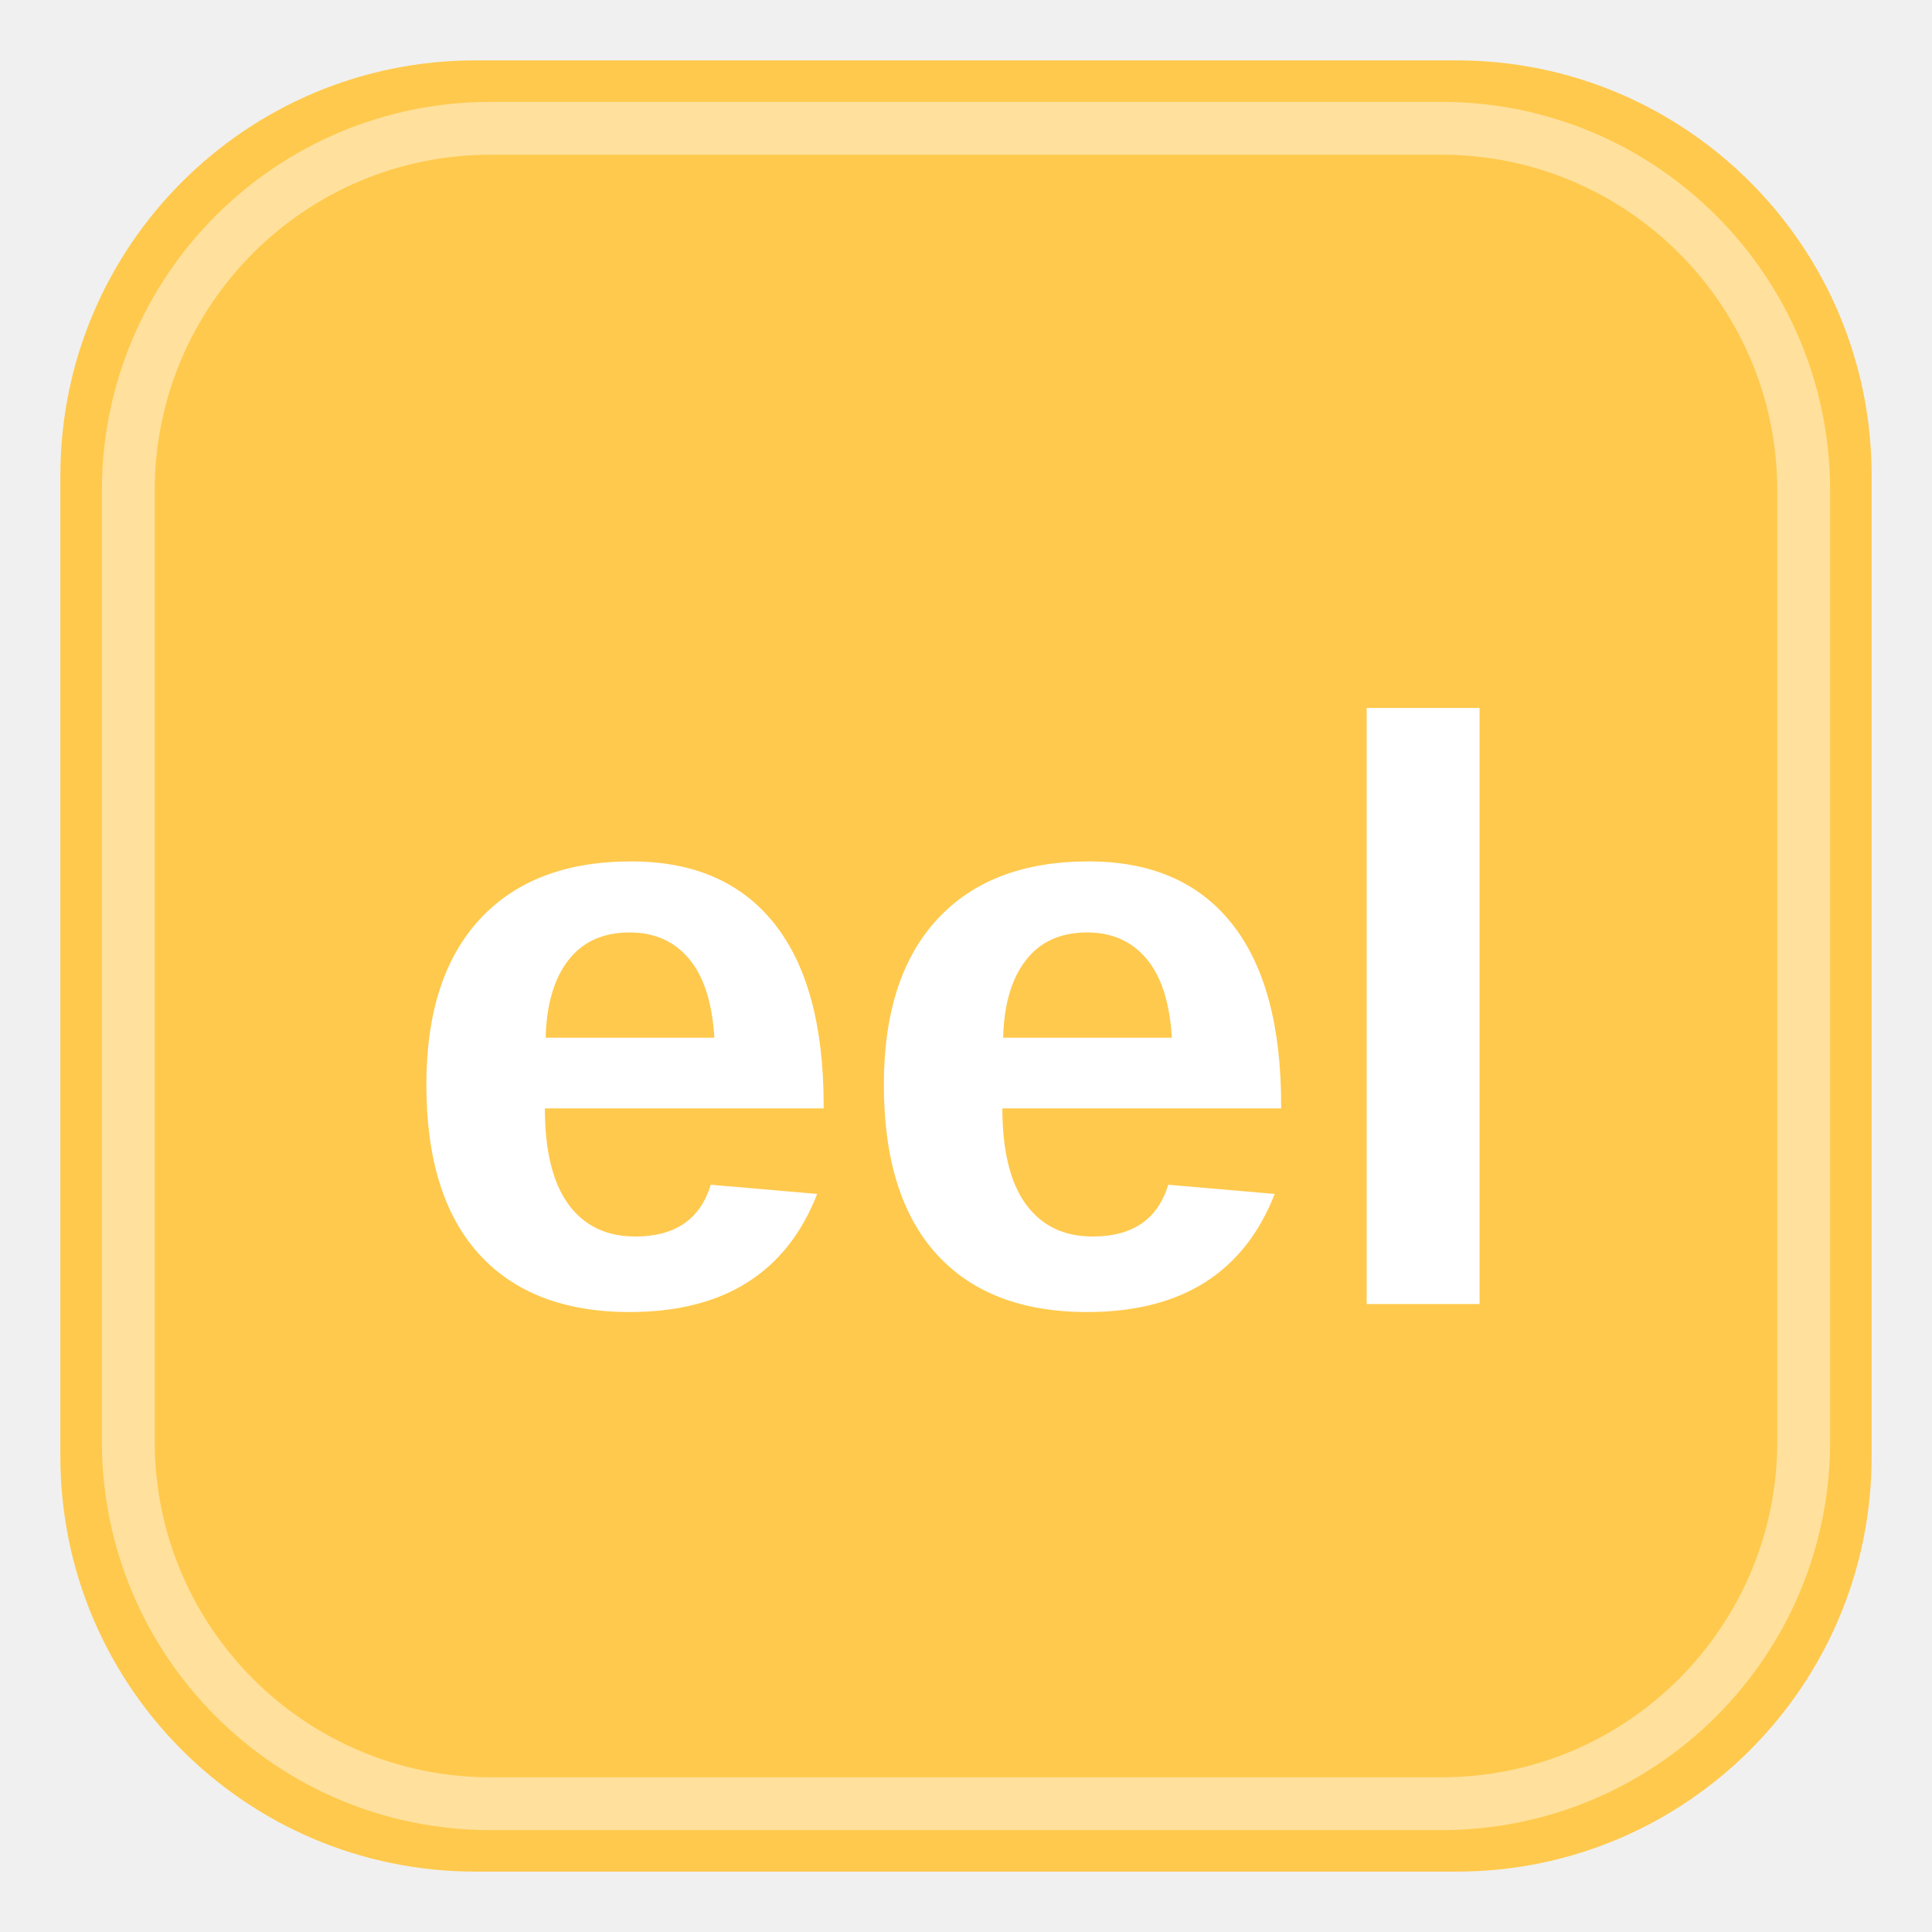
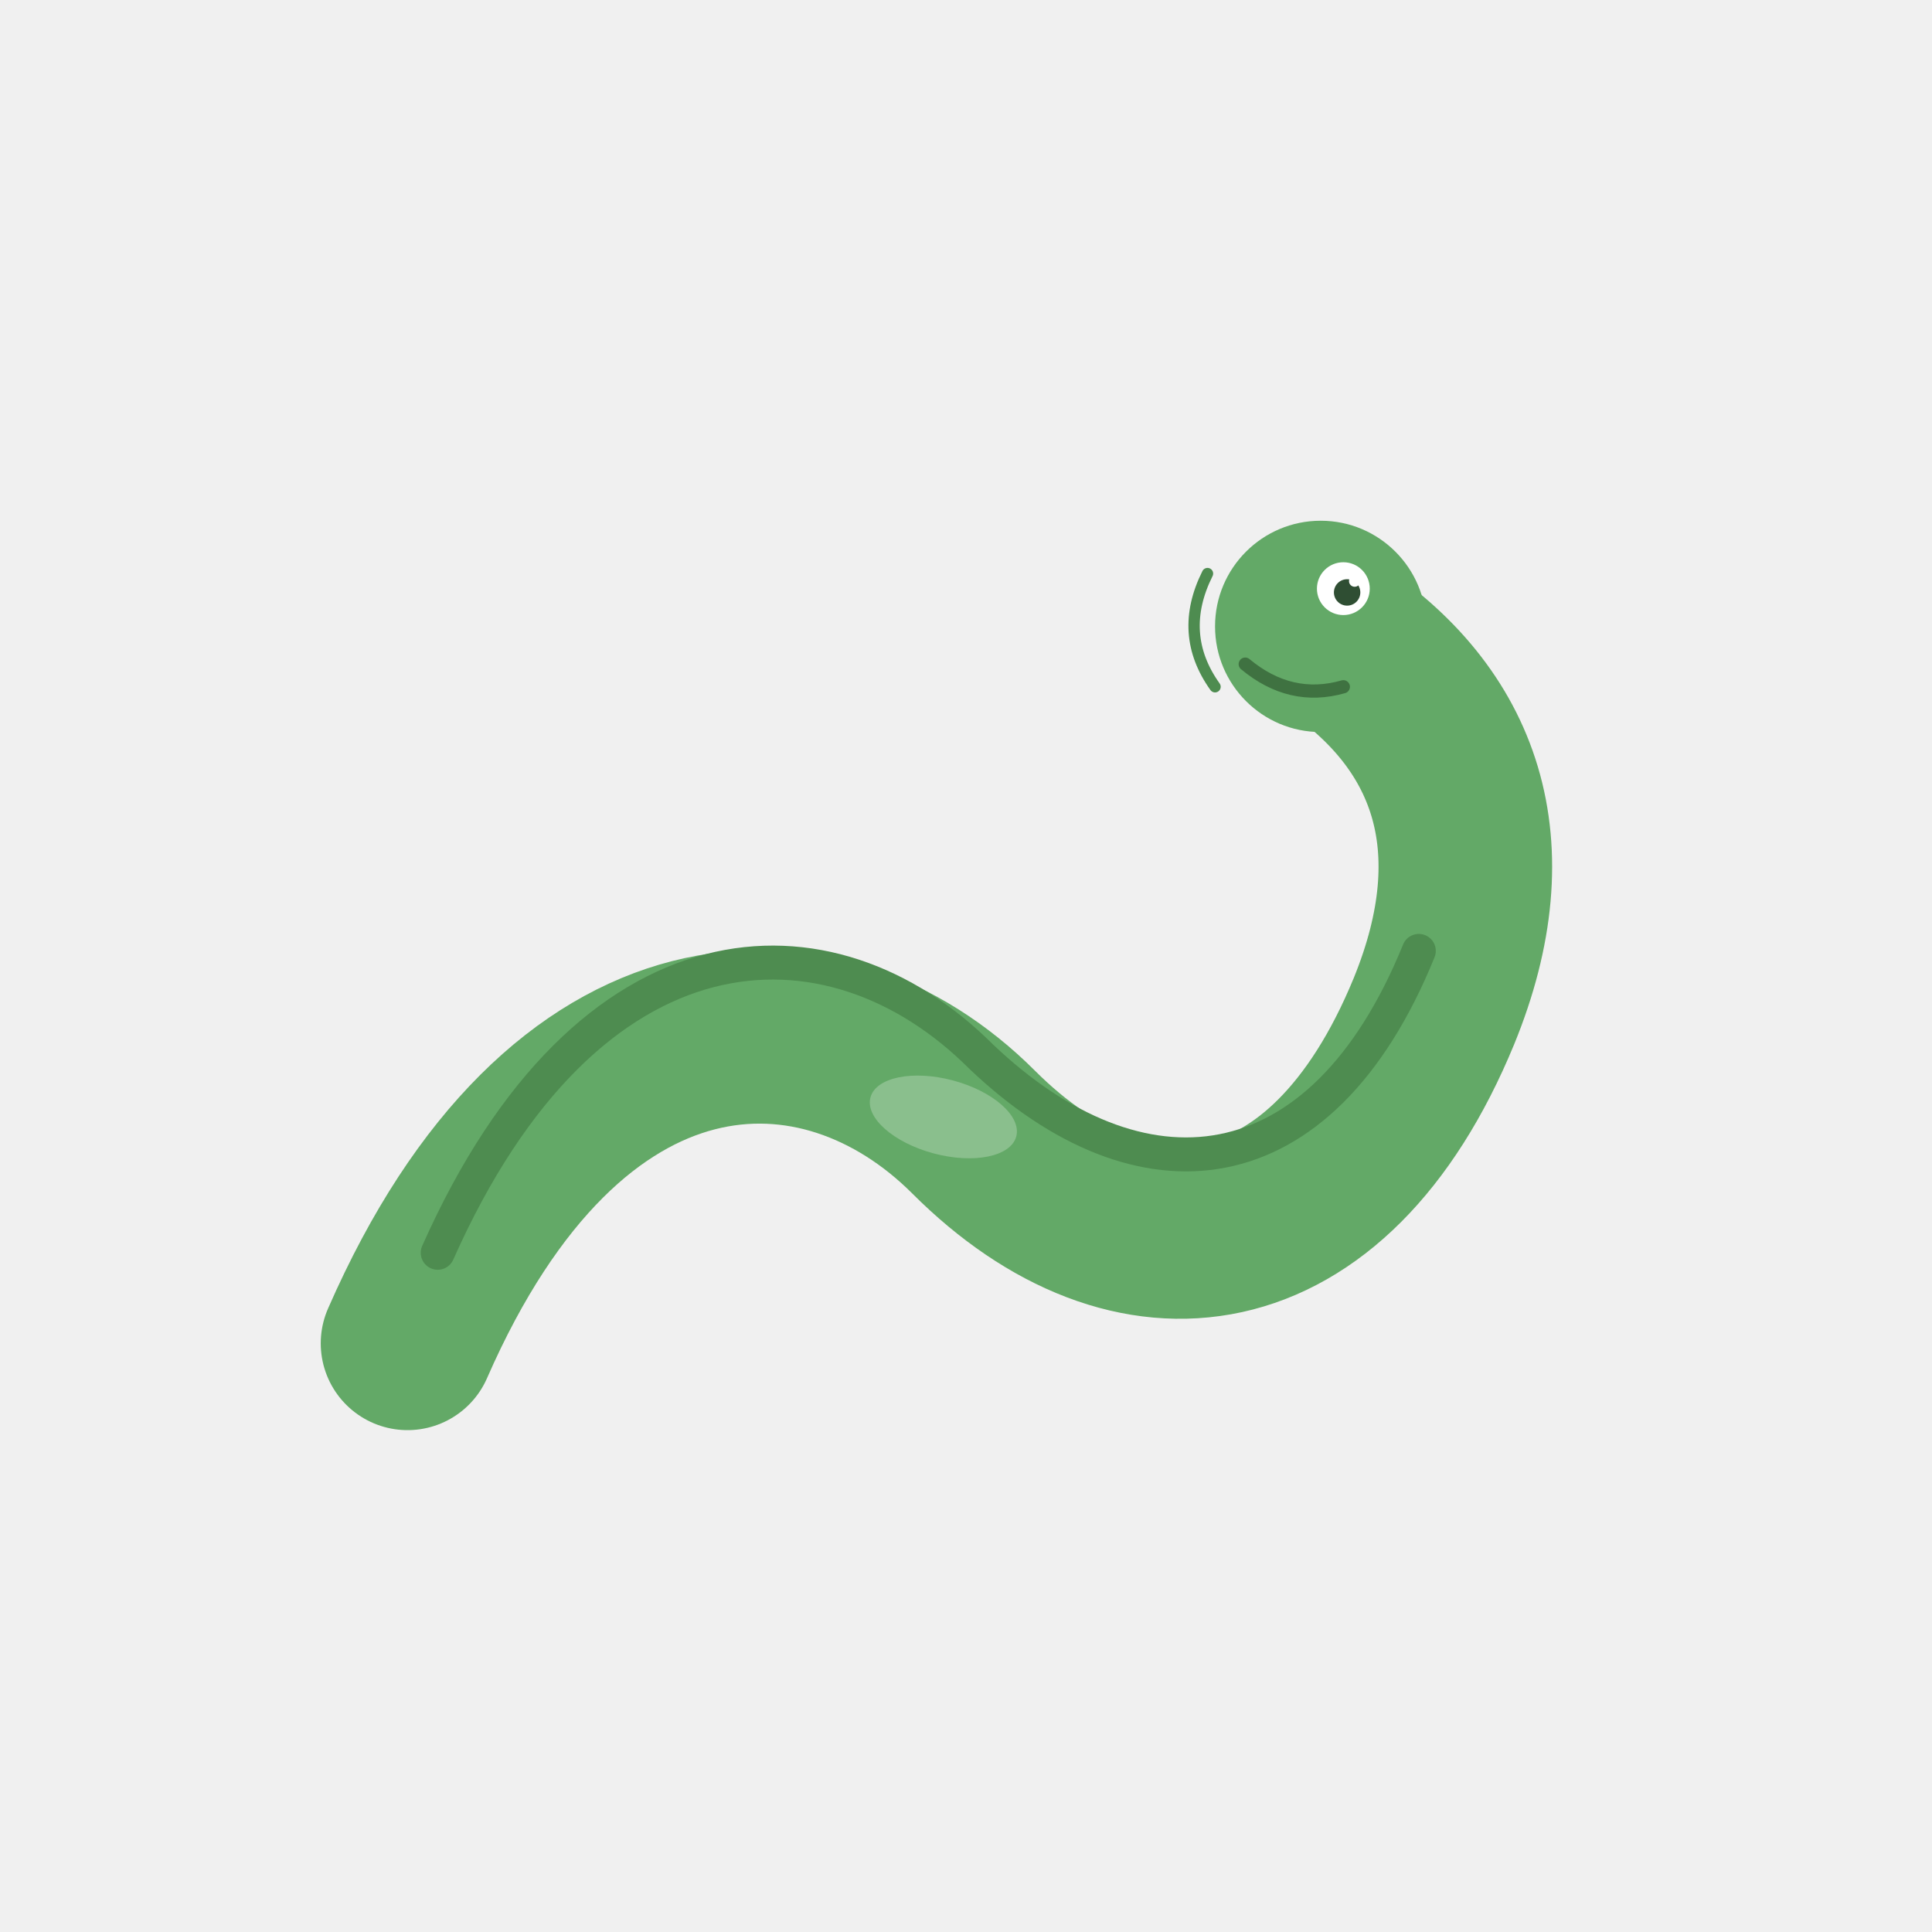
<svg xmlns="http://www.w3.org/2000/svg" width="512" height="512" viewBox="0 0 512 512">
-   <rect x="16" y="16" width="480" height="480" rx="110" fill="#FFC94D" />
-   <rect x="34" y="34" width="444" height="444" rx="96" fill="none" stroke="rgba(255,255,255,0.45)" stroke-width="14" />
-   <text x="256" y="270" font-family="Arial, Helvetica, sans-serif" font-weight="bold" font-size="218" fill="#FFFFFF" text-anchor="middle" dominant-baseline="central">eel</text>
+   <path d="M108 356 C150 260 218 260 258 300 C300 342 352 336 380 268 C398 224 386 190 352 168" stroke="#63A967" stroke-width="46" fill="none" stroke-linecap="round" stroke-linejoin="round" opacity="1" />
+   <path d="M116 332 C156 242 220 240 260 280 C302 320 350 316 376 252" stroke="#4E8C50" stroke-width="9" fill="none" stroke-linecap="round" stroke-linejoin="round" opacity="1" />
+   <circle cx="350" cy="166" r="28" fill="#63A967" />
+   <circle cx="356" cy="156" r="7" fill="#FFFFFF" />
+   <circle cx="357" cy="157" r="3.5" fill="#2F4E33" />
+   <circle cx="359" cy="154" r="1.5" fill="#FFFFFF" />
+   <path d="M330 176 Q342 186 356 182" stroke="#3F7241" stroke-width="3.5" fill="none" stroke-linecap="round" stroke-linejoin="round" opacity="1" />
+   <path d="M320 152 Q312 168 322 182" stroke="#4E8C50" stroke-width="3" fill="none" stroke-linecap="round" stroke-linejoin="round" opacity="1" />
+   <ellipse cx="250" cy="296" rx="20" ry="10" fill="#FFFFFF" opacity="0.25" transform="rotate(15 250 296)" />
+   <circle cx="108" cy="356" r="20" fill="#63A967" />
</svg>
